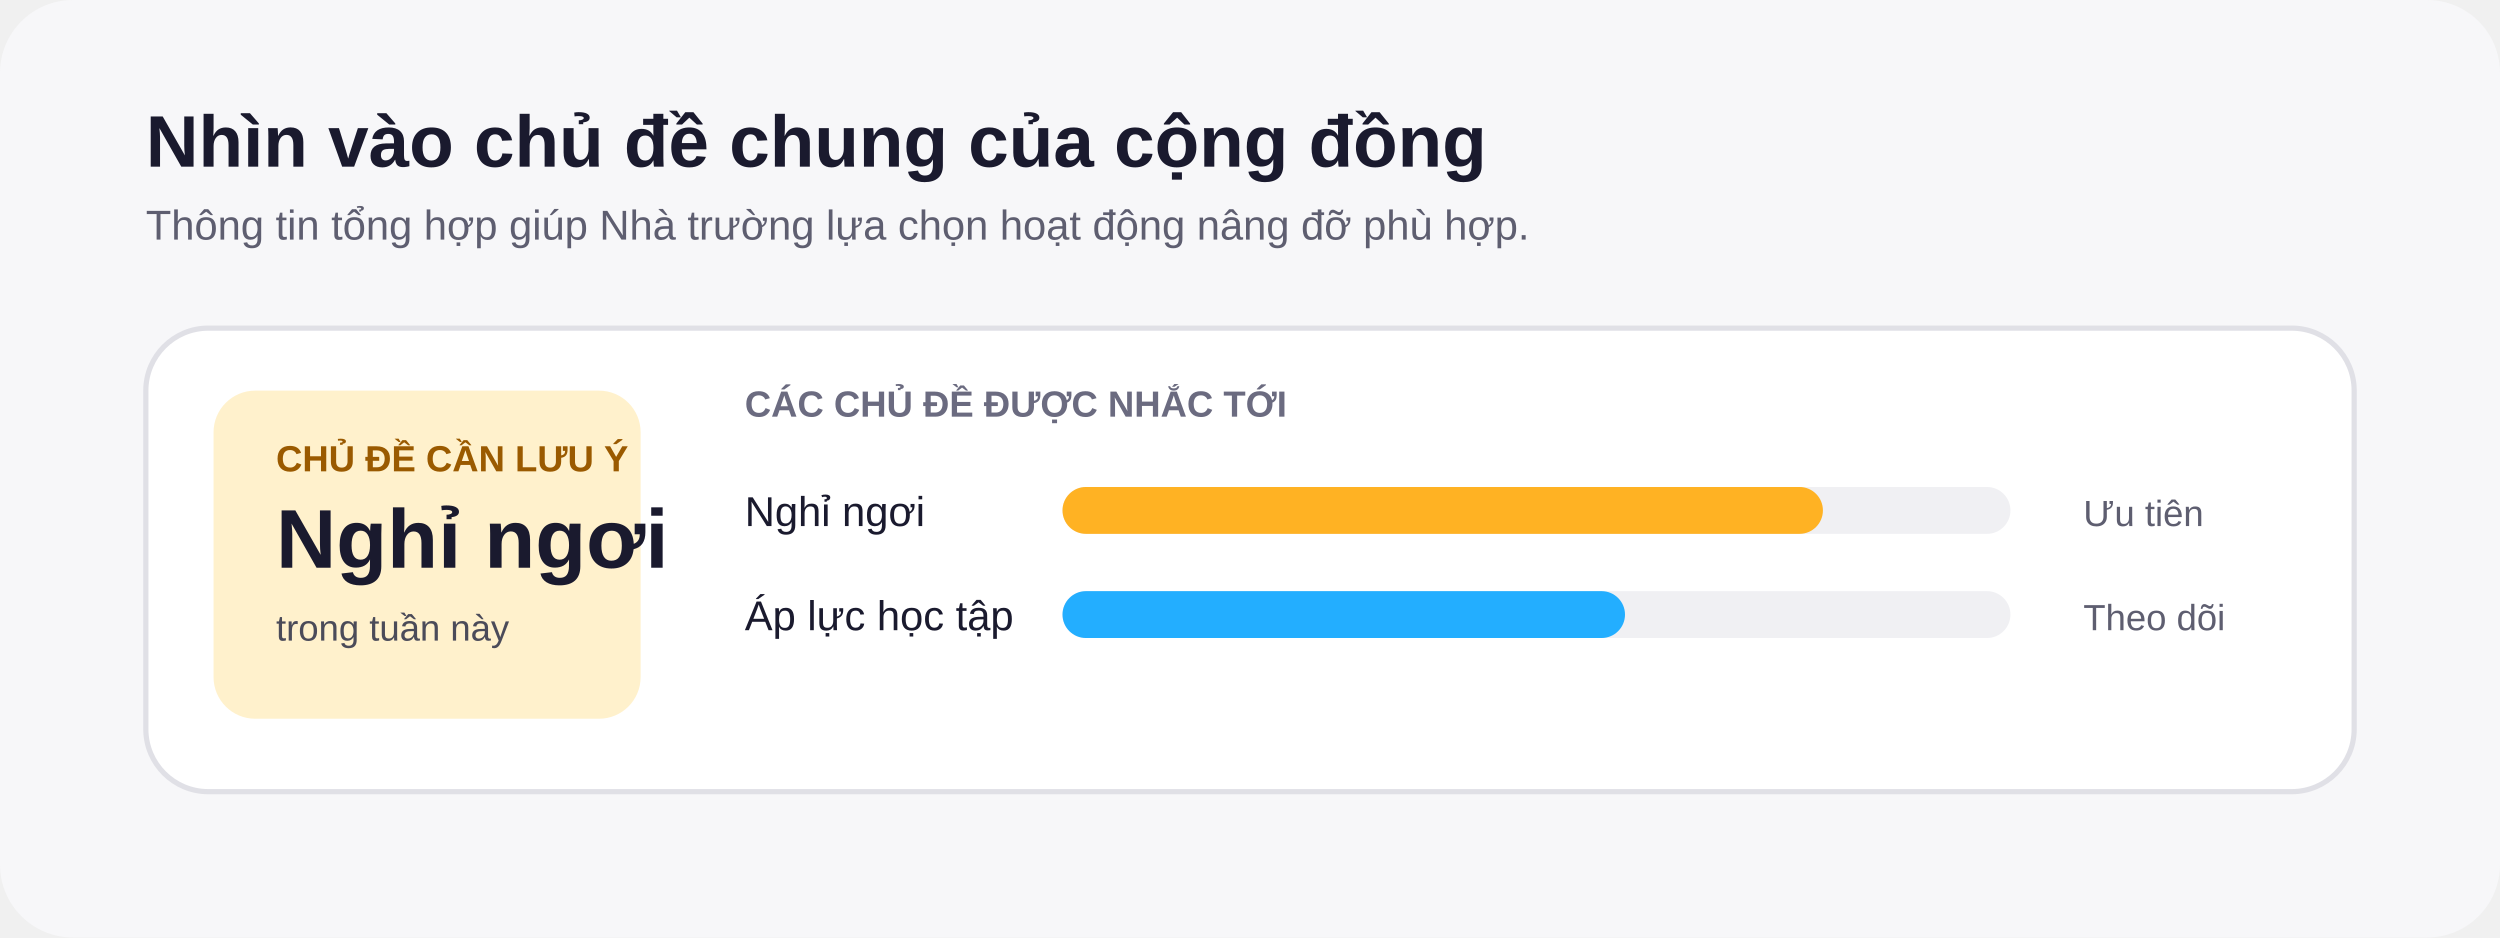
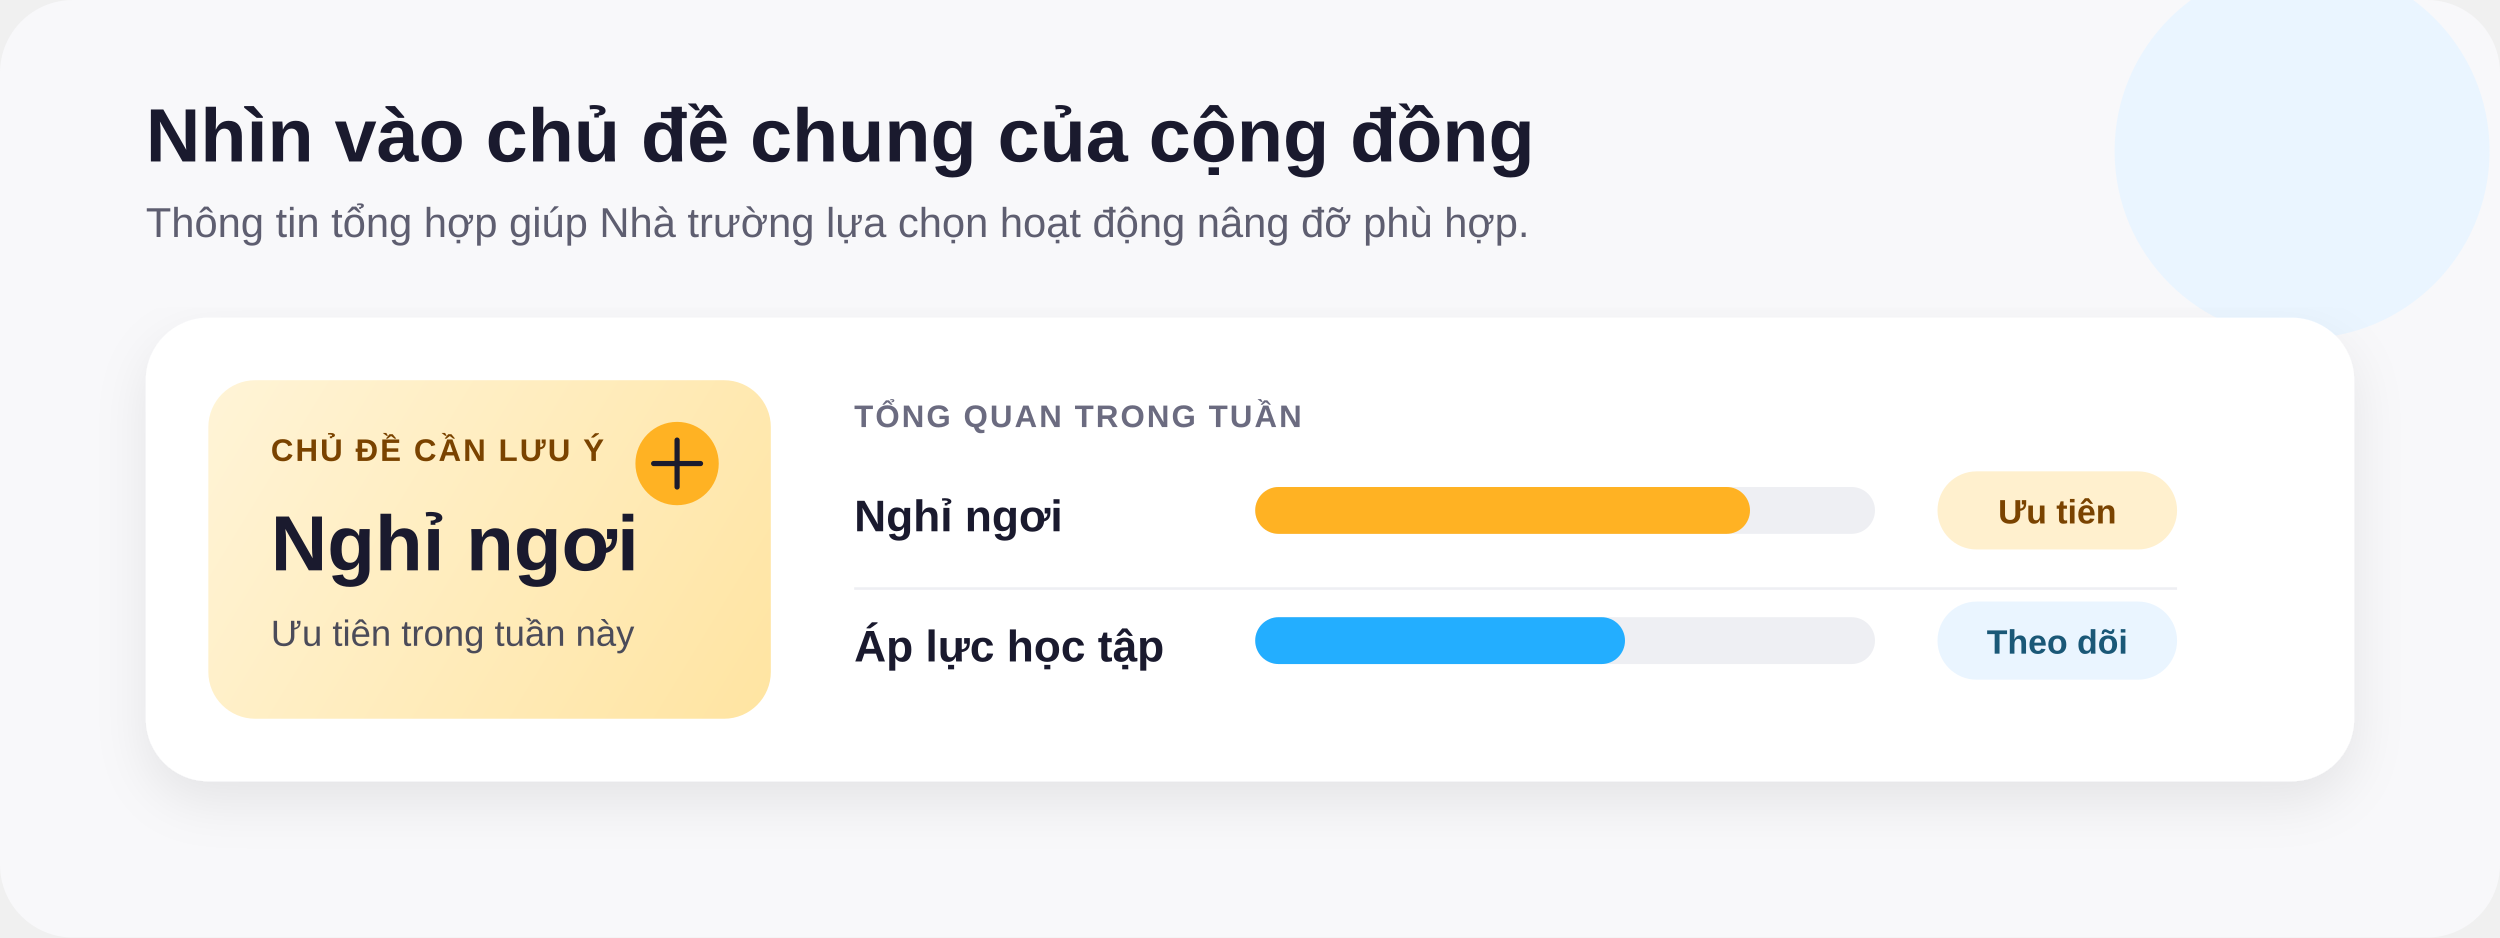
<svg xmlns="http://www.w3.org/2000/svg" viewBox="0 0 960 360" role="img" aria-labelledby="dashboard-title" aria-describedby="dashboard-desc" lang="vi">
-   <rect width="960" height="360" rx="28" fill="#F7F7F9" />
-   <text x="56" y="64" font-family="Arial, sans-serif" font-size="28" font-weight="700" fill="#1A1A2E">Nhìn vào chủ đề chung của cộng đồng</text>
-   <text x="56" y="92" font-family="Arial, sans-serif" font-size="16" fill="#5E5E70">Thông tin tổng hợp giúp Nhà trường lựa chọn hoạt động nâng đỡ phù hợp.</text>
-   <rect x="56" y="126" width="848" height="178" rx="24" fill="#FFFFFF" stroke="#E0E0E6" stroke-width="2" />
-   <rect x="82" y="150" width="164" height="126" rx="16" fill="#FFF1CC" />
-   <text x="106" y="181" font-family="Arial, sans-serif" font-size="14" font-weight="700" fill="#9A5A00">CHỦ ĐỀ CẦN LƯU Ý</text>
-   <text x="106" y="218" font-family="Arial, sans-serif" font-size="32" font-weight="700" fill="#1A1A2E">Nghỉ ngơi</text>
-   <text x="106" y="246" font-family="Arial, sans-serif" font-size="14" fill="#4B4B59">trong tuần này</text>
-   <text x="286" y="160" font-family="Arial, sans-serif" font-size="14" font-weight="700" fill="#6B6B80">CÁC CHỦ ĐỀ ĐƯỢC NHẮC TỚI</text>
-   <g>
-     <text x="286" y="202" font-family="Arial, sans-serif" font-size="16" fill="#1A1A2E">Nghỉ ngơi</text>
-     <rect x="408" y="187" width="364" height="18" rx="9" fill="#F0F0F3" />
-     <rect x="408" y="187" width="292" height="18" rx="9" fill="#FFB223" />
-     <text x="800" y="202" font-family="Arial, sans-serif" font-size="14" fill="#5E5E70">Ưu tiên</text>
-     <text x="286" y="242" font-family="Arial, sans-serif" font-size="16" fill="#1A1A2E">Áp lực học tập</text>
-     <rect x="408" y="227" width="364" height="18" rx="9" fill="#F0F0F3" />
-     <rect x="408" y="227" width="216" height="18" rx="9" fill="#23AEFF" />
-     <text x="800" y="242" font-family="Arial, sans-serif" font-size="14" fill="#5E5E70">Theo dõi</text>
-   </g>
+   <defs>
+     <linearGradient id="dashboard-focus" x1="80" y1="146" x2="296" y2="278" gradientUnits="userSpaceOnUse">
+       <stop stop-color="#FFF4D7" />
+       <stop offset="1" stop-color="#FFE4A1" />
+     </linearGradient>
+     <filter id="dashboard-shadow" x="36" y="110" width="888" height="216" filterUnits="userSpaceOnUse">
+       <feDropShadow dx="0" dy="8" stdDeviation="10" flood-color="#1A1A2E" flood-opacity=".08" />
+     </filter>
+   </defs>
+   <rect width="960" height="360" rx="28" fill="#F8F8FA" />
+   <circle cx="884" cy="58" r="72" fill="#EAF5FF" />
+   <text x="56" y="62" font-family="Arial, sans-serif" font-size="29" font-weight="700" fill="#1A1A2E">Nhìn vào chủ đề chung của cộng đồng</text>
+   <text x="56" y="91" font-family="Arial, sans-serif" font-size="16" fill="#5E5E70">Thông tin tổng hợp giúp Nhà trường lựa chọn hoạt động nâng đỡ phù hợp.</text>
+   <rect x="56" y="122" width="848" height="178" rx="24" fill="#FFFFFF" filter="url(#dashboard-shadow)" />
+   <rect x="80" y="146" width="216" height="130" rx="18" fill="url(#dashboard-focus)" />
+   <circle cx="260" cy="178" r="16" fill="#FFB223" />
+   <path d="M260 169v18M251 178h18" stroke="#1A1A2E" stroke-width="2" stroke-linecap="round" />
+   <text x="104" y="177" font-family="Arial, sans-serif" font-size="12" font-weight="700" letter-spacing=".8" fill="#7A4300">CHỦ ĐỀ CẦN LƯU Ý</text>
+   <text x="104" y="219" font-family="Arial, sans-serif" font-size="30" font-weight="700" fill="#1A1A2E">Nghỉ ngơi</text>
+   <text x="104" y="248" font-family="Arial, sans-serif" font-size="14" fill="#4B4B59">Ưu tiên trong tuần này</text>
+   <text x="328" y="164" font-family="Arial, sans-serif" font-size="12" font-weight="700" letter-spacing=".8" fill="#6B6B80">TỔNG QUAN TRONG TUẦN</text>
+   <text x="328" y="204" font-family="Arial, sans-serif" font-size="17" font-weight="700" fill="#1A1A2E">Nghỉ ngơi</text>
+   <rect x="482" y="187" width="238" height="18" rx="9" fill="#EEEFF3" />
+   <rect x="482" y="187" width="190" height="18" rx="9" fill="#FFB223" />
+   <rect x="744" y="181" width="92" height="30" rx="15" fill="#FFF0CE" />
+   <text x="790" y="201" text-anchor="middle" font-family="Arial, sans-serif" font-size="13" font-weight="700" fill="#7A4300">Ưu tiên</text>
+   <line x1="328" y1="226" x2="836" y2="226" stroke="#EEEFF3" />
+   <text x="328" y="254" font-family="Arial, sans-serif" font-size="17" font-weight="700" fill="#1A1A2E">Áp lực học tập</text>
+   <rect x="482" y="237" width="238" height="18" rx="9" fill="#EEEFF3" />
+   <rect x="482" y="237" width="142" height="18" rx="9" fill="#23AEFF" />
+   <rect x="744" y="231" width="92" height="30" rx="15" fill="#EAF5FF" />
+   <text x="790" y="251" text-anchor="middle" font-family="Arial, sans-serif" font-size="13" font-weight="700" fill="#1A5877">Theo dõi</text>
</svg>
